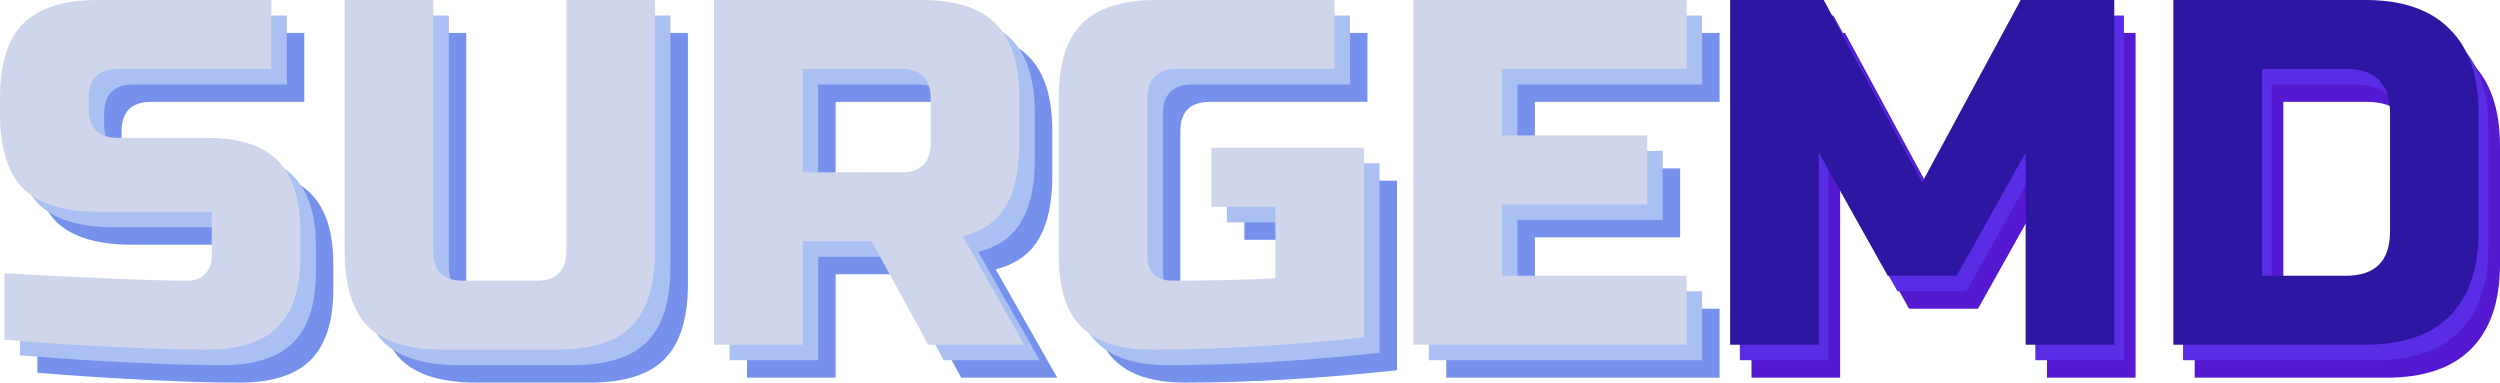
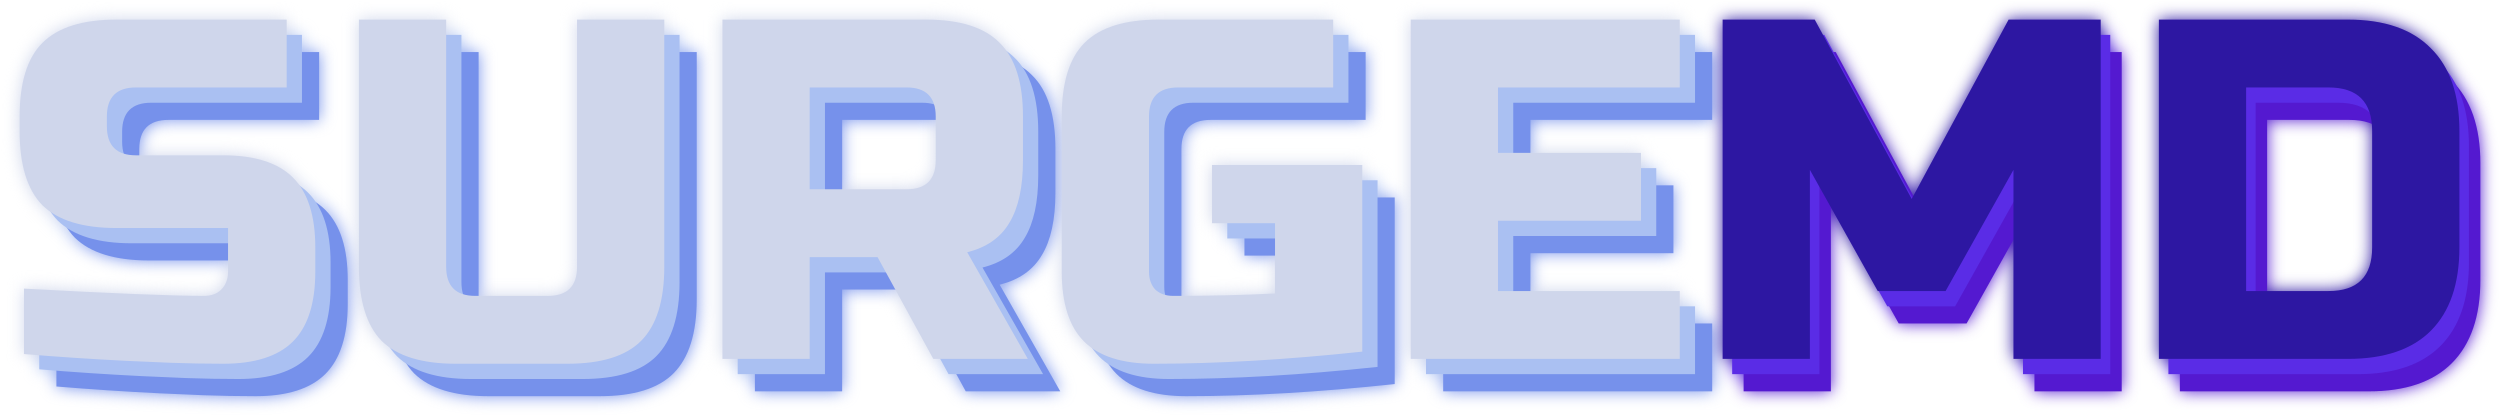
- <svg xmlns="http://www.w3.org/2000/svg" width="487.37" height="74.585" viewBox="0 0 128.95 19.734" xml:space="preserve">
-   <path d="M1.929 15.797c4.64.254 7.78.381 9.423.381.39 0 .694-.11.914-.33.237-.237.356-.55.356-.94v-2.286H6.78c-1.778 0-3.073-.398-3.886-1.194C2.098 10.615 1.7 9.32 1.7 7.542V6.78c0-1.778.398-3.065 1.194-3.86.813-.814 2.108-1.22 3.886-1.22h8.915v3.556H7.796c-1.016 0-1.524.508-1.524 1.524v.508c0 1.016.508 1.524 1.524 1.524h4.572c1.66 0 2.879.39 3.658 1.168.779.78 1.168 1.999 1.168 3.658v1.27c0 1.66-.39 2.879-1.168 3.658-.78.779-1.999 1.168-3.658 1.168a78.4 78.4 0 0 1-2.743-.05l-2.337-.102a160.954 160.954 0 0 1-5.36-.356ZM30.91 1.7h4.572v12.954c0 1.778-.406 3.073-1.22 3.886-.795.796-2.082 1.194-3.86 1.194H24.56c-1.778 0-3.073-.398-3.886-1.194-.796-.813-1.194-2.108-1.194-3.886V1.7h4.572v12.954c0 1.016.508 1.524 1.524 1.524h3.81c1.016 0 1.524-.508 1.524-1.524zm7.62 0h10.668c1.778 0 3.065.406 3.86 1.22.814.795 1.22 2.082 1.22 3.86v2.286c0 1.405-.237 2.498-.711 3.277-.457.779-1.194 1.295-2.21 1.549l3.175 5.588h-4.953l-2.921-5.334h-3.556v5.334H38.53Zm11.176 5.08c0-1.016-.508-1.524-1.524-1.524h-5.08v5.334h5.08c1.016 0 1.524-.508 1.524-1.524zm22.352 12.319c-3.962.423-7.603.635-10.922.635-1.66 0-2.879-.39-3.658-1.168-.779-.78-1.168-1.999-1.168-3.658V6.78c0-1.778.398-3.065 1.194-3.86.813-.814 2.108-1.22 3.886-1.22h9.144v3.556h-8.128c-1.016 0-1.524.508-1.524 1.524v8.128c0 .39.11.703.33.94.237.22.55.33.94.33 1.947 0 3.725-.042 5.334-.127v-3.683h-3.302V9.32h7.874zm16.637.381H74.598V1.7h14.097v3.556H79.17v3.429h7.493v3.556H79.17v3.683h9.525z" style="font-size:25.4px;font-family:'Russo One';-inkscape-font-specification:'Russo One, Normal';fill:#7691eb;fill-opacity:1;stroke-width:.265" aria-label="SURGEMD" />
-   <path d="M1.029 14.897c4.64.254 7.78.381 9.423.381.39 0 .694-.11.914-.33.237-.237.356-.55.356-.94v-2.286H5.88c-1.778 0-3.073-.398-3.886-1.194C1.198 9.715.8 8.42.8 6.642V5.88c0-1.778.398-3.065 1.194-3.86C2.807 1.205 4.102.8 5.88.8h8.915v3.556H6.896c-1.016 0-1.524.508-1.524 1.524v.508c0 1.016.508 1.524 1.524 1.524h4.572c1.66 0 2.879.39 3.658 1.168.779.78 1.168 1.999 1.168 3.658v1.27c0 1.66-.39 2.879-1.168 3.658-.78.779-1.999 1.168-3.658 1.168a78.4 78.4 0 0 1-2.743-.05l-2.337-.102a160.954 160.954 0 0 1-5.36-.356ZM30.01.8h4.572v12.954c0 1.778-.406 3.073-1.22 3.886-.795.796-2.082 1.194-3.86 1.194H23.66c-1.778 0-3.073-.398-3.886-1.194-.796-.813-1.194-2.108-1.194-3.886V.8h4.572v12.954c0 1.016.508 1.524 1.524 1.524h3.81c1.016 0 1.524-.508 1.524-1.524zm7.62 0h10.668c1.778 0 3.065.406 3.86 1.22.814.795 1.22 2.082 1.22 3.86v2.286c0 1.405-.237 2.498-.711 3.277-.457.779-1.194 1.295-2.21 1.549l3.175 5.588h-4.953l-2.921-5.334h-3.556v5.334H37.63Zm11.176 5.08c0-1.016-.508-1.524-1.524-1.524h-5.08V9.69h5.08c1.016 0 1.524-.508 1.524-1.524zm22.352 12.319c-3.962.423-7.603.635-10.922.635-1.66 0-2.879-.39-3.658-1.168-.779-.78-1.168-1.999-1.168-3.658V5.88c0-1.778.398-3.065 1.194-3.86C57.417 1.205 58.712.8 60.49.8h9.144v3.556h-8.128c-1.016 0-1.524.508-1.524 1.524v8.128c0 .39.11.703.33.94.237.22.55.33.94.33 1.947 0 3.725-.042 5.334-.127v-3.683h-3.302V8.42h7.874zm16.637.381H73.698V.8h14.097v3.556H78.27v3.429h7.493v3.556H78.27v3.683h9.525z" style="font-size:25.4px;font-family:'Russo One';-inkscape-font-specification:'Russo One, Normal';fill:#aac0f2;fill-opacity:1;stroke-width:.265" aria-label="SURGEMD" />
-   <path d="M.229 14.097c4.64.254 7.78.381 9.423.381.39 0 .694-.11.914-.33.237-.237.356-.55.356-.94v-2.286H5.08c-1.778 0-3.073-.398-3.886-1.194C.398 8.915 0 7.62 0 5.842V5.08c0-1.778.398-3.065 1.194-3.86C2.007.405 3.302 0 5.08 0h8.915v3.556H6.096c-1.016 0-1.524.508-1.524 1.524v.508c0 1.016.508 1.524 1.524 1.524h4.572c1.66 0 2.879.39 3.658 1.168.779.78 1.168 1.999 1.168 3.658v1.27c0 1.66-.39 2.879-1.168 3.658-.78.779-1.999 1.168-3.658 1.168a78.4 78.4 0 0 1-2.743-.05l-2.337-.102a160.954 160.954 0 0 1-5.36-.356zM29.21 0h4.572v12.954c0 1.778-.406 3.073-1.22 3.886-.795.796-2.082 1.194-3.86 1.194H22.86c-1.778 0-3.073-.398-3.886-1.194-.796-.813-1.194-2.108-1.194-3.886V0h4.572v12.954c0 1.016.508 1.524 1.524 1.524h3.81c1.016 0 1.524-.508 1.524-1.524zm7.62 0h10.668c1.778 0 3.065.406 3.86 1.22.814.795 1.22 2.082 1.22 3.86v2.286c0 1.405-.237 2.498-.711 3.277-.457.779-1.194 1.295-2.21 1.549l3.175 5.588h-4.953l-2.921-5.334h-3.556v5.334H36.83zm11.176 5.08c0-1.016-.508-1.524-1.524-1.524h-5.08V8.89h5.08c1.016 0 1.524-.508 1.524-1.524zm22.352 12.319c-3.962.423-7.603.635-10.922.635-1.66 0-2.879-.39-3.658-1.168-.779-.78-1.168-1.999-1.168-3.658V5.08c0-1.778.398-3.065 1.194-3.86C56.617.405 57.912 0 59.69 0h9.144v3.556h-8.128c-1.016 0-1.524.508-1.524 1.524v8.128c0 .39.11.703.33.94.237.22.55.33.94.33 1.947 0 3.725-.042 5.334-.127v-3.683h-3.302V7.62h7.874zm16.637.381H72.898V0h14.097v3.556H77.47v3.429h7.493v3.556H77.47v3.683h9.525z" style="font-size:25.4px;font-family:'Russo One';-inkscape-font-specification:'Russo One, Normal';fill:#cfd6eb;stroke-width:.265" aria-label="SURGEMD" />
-   <path d="m104.682 9.574-3.556 6.35H97.57l-3.556-6.35v9.906h-4.572V1.7h4.826l5.08 9.398 5.08-9.398h4.826v17.78h-4.572zM122.208 1.7c1.913 0 3.361.5 4.343 1.499 1 .982 1.499 2.43 1.499 4.343v6.096c0 1.913-.5 3.37-1.499 4.369-.982.982-2.43 1.473-4.343 1.473h-9.906V1.7Zm1.27 5.842c0-1.524-.762-2.286-2.286-2.286h-4.318v10.668h4.318c1.524 0 2.286-.762 2.286-2.286z" style="font-size:25.4px;font-family:'Russo One';-inkscape-font-specification:'Russo One, Normal';fill:#5419d0;fill-opacity:1;stroke-width:.265" transform="translate(.9)" />
-   <path d="m104.082 8.674-3.556 6.35H96.97l-3.556-6.35v9.906h-4.572V.8h4.826l5.08 9.398L103.828.8h4.826v17.78h-4.572zM121.608.8c1.913 0 3.361.5 4.343 1.499 1 .982 1.499 2.43 1.499 4.343v6.096c0 1.913-.5 3.37-1.499 4.369-.982.982-2.43 1.473-4.343 1.473h-9.906V.8Zm1.27 5.842c0-1.524-.762-2.286-2.286-2.286h-4.318v10.668h4.318c1.524 0 2.286-.762 2.286-2.286z" style="font-size:25.4px;font-family:'Russo One';-inkscape-font-specification:'Russo One, Normal';fill:#5a2ce6;fill-opacity:1;stroke-width:.265" transform="translate(.9)" />
-   <path d="m103.582 7.874-3.556 6.35H96.47l-3.556-6.35v9.906h-4.572V0h4.826l5.08 9.398L103.328 0h4.826v17.78h-4.572zM121.108 0c1.913 0 3.361.5 4.343 1.499 1 .982 1.499 2.43 1.499 4.343v6.096c0 1.913-.5 3.37-1.499 4.369-.982.982-2.43 1.473-4.343 1.473h-9.906V0Zm1.27 5.842c0-1.524-.762-2.286-2.286-2.286h-4.318v10.668h4.318c1.524 0 2.286-.762 2.286-2.286z" style="font-size:25.4px;font-family:'Russo One';-inkscape-font-specification:'Russo One, Normal';fill:#2d17a2;fill-opacity:1;stroke-width:.265" transform="translate(.9)" />
+ <svg xmlns="http://www.w3.org/2000/svg" width="495.131" height="82.347" viewBox="0 0 131.003 21.788" xml:space="preserve" version="1.1" id="svg14">
+   <defs id="defs18">
+     <filter style="color-interpolation-filters:sRGB" id="filter858" x="-0.008" y="-0.052" width="1.016" height="1.104">
+       <feGaussianBlur stdDeviation="0.428" id="feGaussianBlur860" />
+     </filter>
+   </defs>
+   <g id="g267" style="mix-blend-mode:normal;filter:url(#filter858)" transform="translate(1.026733,1.026897)">
+     <path d="m 1.929,15.797 c 4.64,0.254 7.78,0.381 9.423,0.381 0.39,0 0.694,-0.11 0.914,-0.33 0.237,-0.237 0.356,-0.55 0.356,-0.94 V 12.622 H 6.78 C 5.002,12.622 3.707,12.224 2.894,11.428 2.098,10.615 1.7,9.32 1.7,7.542 V 6.78 C 1.7,5.002 2.098,3.715 2.894,2.92 3.707,2.106 5.002,1.7 6.78,1.7 h 8.915 V 5.256 H 7.796 C 6.78,5.256 6.272,5.764 6.272,6.78 v 0.508 c 0,1.016 0.508,1.524 1.524,1.524 h 4.572 c 1.66,0 2.879,0.39 3.658,1.168 0.779,0.78 1.168,1.999 1.168,3.658 v 1.27 c 0,1.66 -0.39,2.879 -1.168,3.658 -0.78,0.779 -1.999,1.168 -3.658,1.168 A 78.4,78.4 0 0 1 9.625,19.684 L 7.288,19.582 A 160.954,160.954 0 0 1 1.928,19.226 Z M 30.91,1.7 h 4.572 v 12.954 c 0,1.778 -0.406,3.073 -1.22,3.886 -0.795,0.796 -2.082,1.194 -3.86,1.194 H 24.56 c -1.778,0 -3.073,-0.398 -3.886,-1.194 C 19.878,17.727 19.48,16.432 19.48,14.654 V 1.7 h 4.572 v 12.954 c 0,1.016 0.508,1.524 1.524,1.524 h 3.81 c 1.016,0 1.524,-0.508 1.524,-1.524 z m 7.62,0 h 10.668 c 1.778,0 3.065,0.406 3.86,1.22 0.814,0.795 1.22,2.082 1.22,3.86 v 2.286 c 0,1.405 -0.237,2.498 -0.711,3.277 -0.457,0.779 -1.194,1.295 -2.21,1.549 l 3.175,5.588 H 49.579 L 46.658,14.146 H 43.102 V 19.48 H 38.53 Z m 11.176,5.08 c 0,-1.016 -0.508,-1.524 -1.524,-1.524 h -5.08 v 5.334 h 5.08 c 1.016,0 1.524,-0.508 1.524,-1.524 z m 22.352,12.319 c -3.962,0.423 -7.603,0.635 -10.922,0.635 -1.66,0 -2.879,-0.39 -3.658,-1.168 -0.779,-0.78 -1.168,-1.999 -1.168,-3.658 V 6.78 c 0,-1.778 0.398,-3.065 1.194,-3.86 C 58.317,2.106 59.612,1.7 61.39,1.7 h 9.144 v 3.556 h -8.128 c -1.016,0 -1.524,0.508 -1.524,1.524 v 8.128 c 0,0.39 0.11,0.703 0.33,0.94 0.237,0.22 0.55,0.33 0.94,0.33 1.947,0 3.725,-0.042 5.334,-0.127 V 12.368 H 64.184 V 9.32 h 7.874 z M 88.695,19.48 H 74.598 V 1.7 H 88.695 V 5.256 H 79.17 v 3.429 h 7.493 v 3.556 H 79.17 v 3.683 h 9.525 z" style="font-size:25.4px;font-family:'Russo One';-inkscape-font-specification:'Russo One, Normal';fill:#7691eb;fill-opacity:1;stroke-width:0.265" aria-label="SURGEMD" id="path255" />
+     <path d="m 1.029,14.897 c 4.64,0.254 7.78,0.381 9.423,0.381 0.39,0 0.694,-0.11 0.914,-0.33 0.237,-0.237 0.356,-0.55 0.356,-0.94 V 11.722 H 5.88 C 4.102,11.722 2.807,11.324 1.994,10.528 1.198,9.715 0.8,8.42 0.8,6.642 V 5.88 C 0.8,4.102 1.198,2.815 1.994,2.02 2.807,1.205 4.102,0.8 5.88,0.8 h 8.915 V 4.356 H 6.896 C 5.88,4.356 5.372,4.864 5.372,5.88 v 0.508 c 0,1.016 0.508,1.524 1.524,1.524 h 4.572 c 1.66,0 2.879,0.39 3.658,1.168 0.779,0.78 1.168,1.999 1.168,3.658 v 1.27 c 0,1.66 -0.39,2.879 -1.168,3.658 -0.78,0.779 -1.999,1.168 -3.658,1.168 A 78.4,78.4 0 0 1 8.725,18.784 L 6.388,18.682 A 160.954,160.954 0 0 1 1.028,18.326 Z M 30.01,0.8 h 4.572 v 12.954 c 0,1.778 -0.406,3.073 -1.22,3.886 -0.795,0.796 -2.082,1.194 -3.86,1.194 H 23.66 c -1.778,0 -3.073,-0.398 -3.886,-1.194 C 18.978,16.827 18.58,15.532 18.58,13.754 V 0.8 h 4.572 v 12.954 c 0,1.016 0.508,1.524 1.524,1.524 h 3.81 c 1.016,0 1.524,-0.508 1.524,-1.524 z m 7.62,0 h 10.668 c 1.778,0 3.065,0.406 3.86,1.22 0.814,0.795 1.22,2.082 1.22,3.86 v 2.286 c 0,1.405 -0.237,2.498 -0.711,3.277 -0.457,0.779 -1.194,1.295 -2.21,1.549 l 3.175,5.588 H 48.679 L 45.758,13.246 H 42.202 V 18.58 H 37.63 Z m 11.176,5.08 c 0,-1.016 -0.508,-1.524 -1.524,-1.524 h -5.08 V 9.69 h 5.08 c 1.016,0 1.524,-0.508 1.524,-1.524 z m 22.352,12.319 c -3.962,0.423 -7.603,0.635 -10.922,0.635 -1.66,0 -2.879,-0.39 -3.658,-1.168 -0.779,-0.78 -1.168,-1.999 -1.168,-3.658 V 5.88 c 0,-1.778 0.398,-3.065 1.194,-3.86 C 57.417,1.205 58.712,0.8 60.49,0.8 h 9.144 v 3.556 h -8.128 c -1.016,0 -1.524,0.508 -1.524,1.524 v 8.128 c 0,0.39 0.11,0.703 0.33,0.94 0.237,0.22 0.55,0.33 0.94,0.33 1.947,0 3.725,-0.042 5.334,-0.127 V 11.468 H 63.284 V 8.42 h 7.874 z M 87.795,18.58 H 73.698 V 0.8 H 87.795 V 4.356 H 78.27 v 3.429 h 7.493 v 3.556 H 78.27 v 3.683 h 9.525 z" style="font-size:25.4px;font-family:'Russo One';-inkscape-font-specification:'Russo One, Normal';fill:#aac0f2;fill-opacity:1;stroke-width:0.265" aria-label="SURGEMD" id="path257" />
+     <path d="m 0.229,14.097 c 4.64,0.254 7.78,0.381 9.423,0.381 0.39,0 0.694,-0.11 0.914,-0.33 0.237,-0.237 0.356,-0.55 0.356,-0.94 V 10.922 H 5.08 C 3.302,10.922 2.007,10.524 1.194,9.728 0.398,8.915 0,7.62 0,5.842 V 5.08 C 0,3.302 0.398,2.015 1.194,1.22 2.007,0.405 3.302,0 5.08,0 h 8.915 V 3.556 H 6.096 C 5.08,3.556 4.572,4.064 4.572,5.08 v 0.508 c 0,1.016 0.508,1.524 1.524,1.524 h 4.572 c 1.66,0 2.879,0.39 3.658,1.168 0.779,0.78 1.168,1.999 1.168,3.658 v 1.27 c 0,1.66 -0.39,2.879 -1.168,3.658 -0.78,0.779 -1.999,1.168 -3.658,1.168 A 78.4,78.4 0 0 1 7.925,17.984 L 5.588,17.882 A 160.954,160.954 0 0 1 0.228,17.526 Z M 29.21,0 h 4.572 v 12.954 c 0,1.778 -0.406,3.073 -1.22,3.886 -0.795,0.796 -2.082,1.194 -3.86,1.194 H 22.86 c -1.778,0 -3.073,-0.398 -3.886,-1.194 C 18.178,16.027 17.78,14.732 17.78,12.954 V 0 h 4.572 v 12.954 c 0,1.016 0.508,1.524 1.524,1.524 h 3.81 c 1.016,0 1.524,-0.508 1.524,-1.524 z m 7.62,0 h 10.668 c 1.778,0 3.065,0.406 3.86,1.22 0.814,0.795 1.22,2.082 1.22,3.86 v 2.286 c 0,1.405 -0.237,2.498 -0.711,3.277 -0.457,0.779 -1.194,1.295 -2.21,1.549 l 3.175,5.588 H 47.879 L 44.958,12.446 H 41.402 V 17.78 H 36.83 Z m 11.176,5.08 c 0,-1.016 -0.508,-1.524 -1.524,-1.524 h -5.08 V 8.89 h 5.08 c 1.016,0 1.524,-0.508 1.524,-1.524 z m 22.352,12.319 c -3.962,0.423 -7.603,0.635 -10.922,0.635 -1.66,0 -2.879,-0.39 -3.658,-1.168 -0.779,-0.78 -1.168,-1.999 -1.168,-3.658 V 5.08 c 0,-1.778 0.398,-3.065 1.194,-3.86 C 56.617,0.405 57.912,0 59.69,0 h 9.144 v 3.556 h -8.128 c -1.016,0 -1.524,0.508 -1.524,1.524 v 8.128 c 0,0.39 0.11,0.703 0.33,0.94 0.237,0.22 0.55,0.33 0.94,0.33 1.947,0 3.725,-0.042 5.334,-0.127 V 10.668 H 62.484 V 7.62 h 7.874 z M 86.995,17.78 H 72.898 V 0 H 86.995 V 3.556 H 77.47 v 3.429 h 7.493 v 3.556 H 77.47 v 3.683 h 9.525 z" style="font-size:25.4px;font-family:'Russo One';-inkscape-font-specification:'Russo One, Normal';fill:#cfd6eb;stroke-width:0.265" aria-label="SURGEMD" id="path259" />
+     <path d="m 104.682,9.574 -3.556,6.35 H 97.57 L 94.014,9.574 V 19.48 H 89.442 V 1.7 h 4.826 l 5.08,9.398 5.08,-9.398 h 4.826 v 17.78 h -4.572 z M 122.208,1.7 c 1.913,0 3.361,0.5 4.343,1.499 1,0.982 1.499,2.43 1.499,4.343 v 6.096 c 0,1.913 -0.5,3.37 -1.499,4.369 -0.982,0.982 -2.43,1.473 -4.343,1.473 h -9.906 V 1.7 Z m 1.27,5.842 c 0,-1.524 -0.762,-2.286 -2.286,-2.286 h -4.318 v 10.668 h 4.318 c 1.524,0 2.286,-0.762 2.286,-2.286 z" style="font-size:25.4px;font-family:'Russo One';-inkscape-font-specification:'Russo One, Normal';fill:#5419d0;fill-opacity:1;stroke-width:0.265" transform="translate(0.9)" id="path261" />
+     <path d="m 104.082,8.674 -3.556,6.35 H 96.97 L 93.414,8.674 V 18.58 H 88.842 V 0.8 h 4.826 l 5.08,9.398 5.08,-9.398 h 4.826 v 17.78 h -4.572 z M 121.608,0.8 c 1.913,0 3.361,0.5 4.343,1.499 1,0.982 1.499,2.43 1.499,4.343 v 6.096 c 0,1.913 -0.5,3.37 -1.499,4.369 -0.982,0.982 -2.43,1.473 -4.343,1.473 h -9.906 V 0.8 Z m 1.27,5.842 c 0,-1.524 -0.762,-2.286 -2.286,-2.286 h -4.318 v 10.668 h 4.318 c 1.524,0 2.286,-0.762 2.286,-2.286 z" style="font-size:25.4px;font-family:'Russo One';-inkscape-font-specification:'Russo One, Normal';fill:#5a2ce6;fill-opacity:1;stroke-width:0.265" transform="translate(0.9)" id="path263" />
+     <path d="m 103.582,7.874 -3.556,6.35 H 96.47 L 92.914,7.874 V 17.78 H 88.342 V 0 h 4.826 l 5.08,9.398 5.08,-9.398 h 4.826 v 17.78 h -4.572 z M 121.108,0 c 1.913,0 3.361,0.5 4.343,1.499 1,0.982 1.499,2.43 1.499,4.343 v 6.096 c 0,1.913 -0.5,3.37 -1.499,4.369 -0.982,0.982 -2.43,1.473 -4.343,1.473 h -9.906 V 0 Z m 1.27,5.842 c 0,-1.524 -0.762,-2.286 -2.286,-2.286 h -4.318 v 10.668 h 4.318 c 1.524,0 2.286,-0.762 2.286,-2.286 z" style="font-size:25.4px;font-family:'Russo One';-inkscape-font-specification:'Russo One, Normal';fill:#2d17a2;fill-opacity:1;stroke-width:0.265" transform="translate(0.9)" id="path265" />
+   </g>
+   <g id="g253" transform="translate(1.026733,1.026897)">
+     <path d="m 1.929,15.797 c 4.64,0.254 7.78,0.381 9.423,0.381 0.39,0 0.694,-0.11 0.914,-0.33 0.237,-0.237 0.356,-0.55 0.356,-0.94 V 12.622 H 6.78 C 5.002,12.622 3.707,12.224 2.894,11.428 2.098,10.615 1.7,9.32 1.7,7.542 V 6.78 C 1.7,5.002 2.098,3.715 2.894,2.92 3.707,2.106 5.002,1.7 6.78,1.7 h 8.915 V 5.256 H 7.796 C 6.78,5.256 6.272,5.764 6.272,6.78 v 0.508 c 0,1.016 0.508,1.524 1.524,1.524 h 4.572 c 1.66,0 2.879,0.39 3.658,1.168 0.779,0.78 1.168,1.999 1.168,3.658 v 1.27 c 0,1.66 -0.39,2.879 -1.168,3.658 -0.78,0.779 -1.999,1.168 -3.658,1.168 A 78.4,78.4 0 0 1 9.625,19.684 L 7.288,19.582 A 160.954,160.954 0 0 1 1.928,19.226 Z M 30.91,1.7 h 4.572 v 12.954 c 0,1.778 -0.406,3.073 -1.22,3.886 -0.795,0.796 -2.082,1.194 -3.86,1.194 H 24.56 c -1.778,0 -3.073,-0.398 -3.886,-1.194 C 19.878,17.727 19.48,16.432 19.48,14.654 V 1.7 h 4.572 v 12.954 c 0,1.016 0.508,1.524 1.524,1.524 h 3.81 c 1.016,0 1.524,-0.508 1.524,-1.524 z m 7.62,0 h 10.668 c 1.778,0 3.065,0.406 3.86,1.22 0.814,0.795 1.22,2.082 1.22,3.86 v 2.286 c 0,1.405 -0.237,2.498 -0.711,3.277 -0.457,0.779 -1.194,1.295 -2.21,1.549 l 3.175,5.588 H 49.579 L 46.658,14.146 H 43.102 V 19.48 H 38.53 Z m 11.176,5.08 c 0,-1.016 -0.508,-1.524 -1.524,-1.524 h -5.08 v 5.334 h 5.08 c 1.016,0 1.524,-0.508 1.524,-1.524 z m 22.352,12.319 c -3.962,0.423 -7.603,0.635 -10.922,0.635 -1.66,0 -2.879,-0.39 -3.658,-1.168 -0.779,-0.78 -1.168,-1.999 -1.168,-3.658 V 6.78 c 0,-1.778 0.398,-3.065 1.194,-3.86 C 58.317,2.106 59.612,1.7 61.39,1.7 h 9.144 v 3.556 h -8.128 c -1.016,0 -1.524,0.508 -1.524,1.524 v 8.128 c 0,0.39 0.11,0.703 0.33,0.94 0.237,0.22 0.55,0.33 0.94,0.33 1.947,0 3.725,-0.042 5.334,-0.127 V 12.368 H 64.184 V 9.32 h 7.874 z M 88.695,19.48 H 74.598 V 1.7 H 88.695 V 5.256 H 79.17 v 3.429 h 7.493 v 3.556 H 79.17 v 3.683 h 9.525 z" style="font-size:25.4px;font-family:'Russo One';-inkscape-font-specification:'Russo One, Normal';fill:#7691eb;fill-opacity:1;stroke-width:0.265" aria-label="SURGEMD" id="path2" />
+     <path d="m 1.029,14.897 c 4.64,0.254 7.78,0.381 9.423,0.381 0.39,0 0.694,-0.11 0.914,-0.33 0.237,-0.237 0.356,-0.55 0.356,-0.94 V 11.722 H 5.88 C 4.102,11.722 2.807,11.324 1.994,10.528 1.198,9.715 0.8,8.42 0.8,6.642 V 5.88 C 0.8,4.102 1.198,2.815 1.994,2.02 2.807,1.205 4.102,0.8 5.88,0.8 h 8.915 V 4.356 H 6.896 C 5.88,4.356 5.372,4.864 5.372,5.88 v 0.508 c 0,1.016 0.508,1.524 1.524,1.524 h 4.572 c 1.66,0 2.879,0.39 3.658,1.168 0.779,0.78 1.168,1.999 1.168,3.658 v 1.27 c 0,1.66 -0.39,2.879 -1.168,3.658 -0.78,0.779 -1.999,1.168 -3.658,1.168 A 78.4,78.4 0 0 1 8.725,18.784 L 6.388,18.682 A 160.954,160.954 0 0 1 1.028,18.326 Z M 30.01,0.8 h 4.572 v 12.954 c 0,1.778 -0.406,3.073 -1.22,3.886 -0.795,0.796 -2.082,1.194 -3.86,1.194 H 23.66 c -1.778,0 -3.073,-0.398 -3.886,-1.194 C 18.978,16.827 18.58,15.532 18.58,13.754 V 0.8 h 4.572 v 12.954 c 0,1.016 0.508,1.524 1.524,1.524 h 3.81 c 1.016,0 1.524,-0.508 1.524,-1.524 z m 7.62,0 h 10.668 c 1.778,0 3.065,0.406 3.86,1.22 0.814,0.795 1.22,2.082 1.22,3.86 v 2.286 c 0,1.405 -0.237,2.498 -0.711,3.277 -0.457,0.779 -1.194,1.295 -2.21,1.549 l 3.175,5.588 H 48.679 L 45.758,13.246 H 42.202 V 18.58 H 37.63 Z m 11.176,5.08 c 0,-1.016 -0.508,-1.524 -1.524,-1.524 h -5.08 V 9.69 h 5.08 c 1.016,0 1.524,-0.508 1.524,-1.524 z m 22.352,12.319 c -3.962,0.423 -7.603,0.635 -10.922,0.635 -1.66,0 -2.879,-0.39 -3.658,-1.168 -0.779,-0.78 -1.168,-1.999 -1.168,-3.658 V 5.88 c 0,-1.778 0.398,-3.065 1.194,-3.86 C 57.417,1.205 58.712,0.8 60.49,0.8 h 9.144 v 3.556 h -8.128 c -1.016,0 -1.524,0.508 -1.524,1.524 v 8.128 c 0,0.39 0.11,0.703 0.33,0.94 0.237,0.22 0.55,0.33 0.94,0.33 1.947,0 3.725,-0.042 5.334,-0.127 V 11.468 H 63.284 V 8.42 h 7.874 z M 87.795,18.58 H 73.698 V 0.8 H 87.795 V 4.356 H 78.27 v 3.429 h 7.493 v 3.556 H 78.27 v 3.683 h 9.525 z" style="font-size:25.4px;font-family:'Russo One';-inkscape-font-specification:'Russo One, Normal';fill:#aac0f2;fill-opacity:1;stroke-width:0.265" aria-label="SURGEMD" id="path4" />
+     <path d="m 0.229,14.097 c 4.64,0.254 7.78,0.381 9.423,0.381 0.39,0 0.694,-0.11 0.914,-0.33 0.237,-0.237 0.356,-0.55 0.356,-0.94 V 10.922 H 5.08 C 3.302,10.922 2.007,10.524 1.194,9.728 0.398,8.915 0,7.62 0,5.842 V 5.08 C 0,3.302 0.398,2.015 1.194,1.22 2.007,0.405 3.302,0 5.08,0 h 8.915 V 3.556 H 6.096 C 5.08,3.556 4.572,4.064 4.572,5.08 v 0.508 c 0,1.016 0.508,1.524 1.524,1.524 h 4.572 c 1.66,0 2.879,0.39 3.658,1.168 0.779,0.78 1.168,1.999 1.168,3.658 v 1.27 c 0,1.66 -0.39,2.879 -1.168,3.658 -0.78,0.779 -1.999,1.168 -3.658,1.168 A 78.4,78.4 0 0 1 7.925,17.984 L 5.588,17.882 A 160.954,160.954 0 0 1 0.228,17.526 Z M 29.21,0 h 4.572 v 12.954 c 0,1.778 -0.406,3.073 -1.22,3.886 -0.795,0.796 -2.082,1.194 -3.86,1.194 H 22.86 c -1.778,0 -3.073,-0.398 -3.886,-1.194 C 18.178,16.027 17.78,14.732 17.78,12.954 V 0 h 4.572 v 12.954 c 0,1.016 0.508,1.524 1.524,1.524 h 3.81 c 1.016,0 1.524,-0.508 1.524,-1.524 z m 7.62,0 h 10.668 c 1.778,0 3.065,0.406 3.86,1.22 0.814,0.795 1.22,2.082 1.22,3.86 v 2.286 c 0,1.405 -0.237,2.498 -0.711,3.277 -0.457,0.779 -1.194,1.295 -2.21,1.549 l 3.175,5.588 H 47.879 L 44.958,12.446 H 41.402 V 17.78 H 36.83 Z m 11.176,5.08 c 0,-1.016 -0.508,-1.524 -1.524,-1.524 h -5.08 V 8.89 h 5.08 c 1.016,0 1.524,-0.508 1.524,-1.524 z m 22.352,12.319 c -3.962,0.423 -7.603,0.635 -10.922,0.635 -1.66,0 -2.879,-0.39 -3.658,-1.168 -0.779,-0.78 -1.168,-1.999 -1.168,-3.658 V 5.08 c 0,-1.778 0.398,-3.065 1.194,-3.86 C 56.617,0.405 57.912,0 59.69,0 h 9.144 v 3.556 h -8.128 c -1.016,0 -1.524,0.508 -1.524,1.524 v 8.128 c 0,0.39 0.11,0.703 0.33,0.94 0.237,0.22 0.55,0.33 0.94,0.33 1.947,0 3.725,-0.042 5.334,-0.127 V 10.668 H 62.484 V 7.62 h 7.874 z M 86.995,17.78 H 72.898 V 0 H 86.995 V 3.556 H 77.47 v 3.429 h 7.493 v 3.556 H 77.47 v 3.683 h 9.525 z" style="font-size:25.4px;font-family:'Russo One';-inkscape-font-specification:'Russo One, Normal';fill:#cfd6eb;stroke-width:0.265" aria-label="SURGEMD" id="path6" />
+     <path d="m 104.682,9.574 -3.556,6.35 H 97.57 L 94.014,9.574 V 19.48 H 89.442 V 1.7 h 4.826 l 5.08,9.398 5.08,-9.398 h 4.826 v 17.78 h -4.572 z M 122.208,1.7 c 1.913,0 3.361,0.5 4.343,1.499 1,0.982 1.499,2.43 1.499,4.343 v 6.096 c 0,1.913 -0.5,3.37 -1.499,4.369 -0.982,0.982 -2.43,1.473 -4.343,1.473 h -9.906 V 1.7 Z m 1.27,5.842 c 0,-1.524 -0.762,-2.286 -2.286,-2.286 h -4.318 v 10.668 h 4.318 c 1.524,0 2.286,-0.762 2.286,-2.286 z" style="font-size:25.4px;font-family:'Russo One';-inkscape-font-specification:'Russo One, Normal';fill:#5419d0;fill-opacity:1;stroke-width:0.265" transform="translate(0.9)" id="path8" />
+     <path d="m 104.082,8.674 -3.556,6.35 H 96.97 L 93.414,8.674 V 18.58 H 88.842 V 0.8 h 4.826 l 5.08,9.398 5.08,-9.398 h 4.826 v 17.78 h -4.572 z M 121.608,0.8 c 1.913,0 3.361,0.5 4.343,1.499 1,0.982 1.499,2.43 1.499,4.343 v 6.096 c 0,1.913 -0.5,3.37 -1.499,4.369 -0.982,0.982 -2.43,1.473 -4.343,1.473 h -9.906 V 0.8 Z m 1.27,5.842 c 0,-1.524 -0.762,-2.286 -2.286,-2.286 h -4.318 v 10.668 h 4.318 c 1.524,0 2.286,-0.762 2.286,-2.286 z" style="font-size:25.4px;font-family:'Russo One';-inkscape-font-specification:'Russo One, Normal';fill:#5a2ce6;fill-opacity:1;stroke-width:0.265" transform="translate(0.9)" id="path10" />
+     <path d="m 103.582,7.874 -3.556,6.35 H 96.47 L 92.914,7.874 V 17.78 H 88.342 V 0 h 4.826 l 5.08,9.398 5.08,-9.398 h 4.826 v 17.78 h -4.572 z M 121.108,0 c 1.913,0 3.361,0.5 4.343,1.499 1,0.982 1.499,2.43 1.499,4.343 v 6.096 c 0,1.913 -0.5,3.37 -1.499,4.369 -0.982,0.982 -2.43,1.473 -4.343,1.473 h -9.906 V 0 Z m 1.27,5.842 c 0,-1.524 -0.762,-2.286 -2.286,-2.286 h -4.318 v 10.668 h 4.318 c 1.524,0 2.286,-0.762 2.286,-2.286 z" style="font-size:25.4px;font-family:'Russo One';-inkscape-font-specification:'Russo One, Normal';fill:#2d17a2;fill-opacity:1;stroke-width:0.265" transform="translate(0.9)" id="path12" />
+   </g>
</svg>
